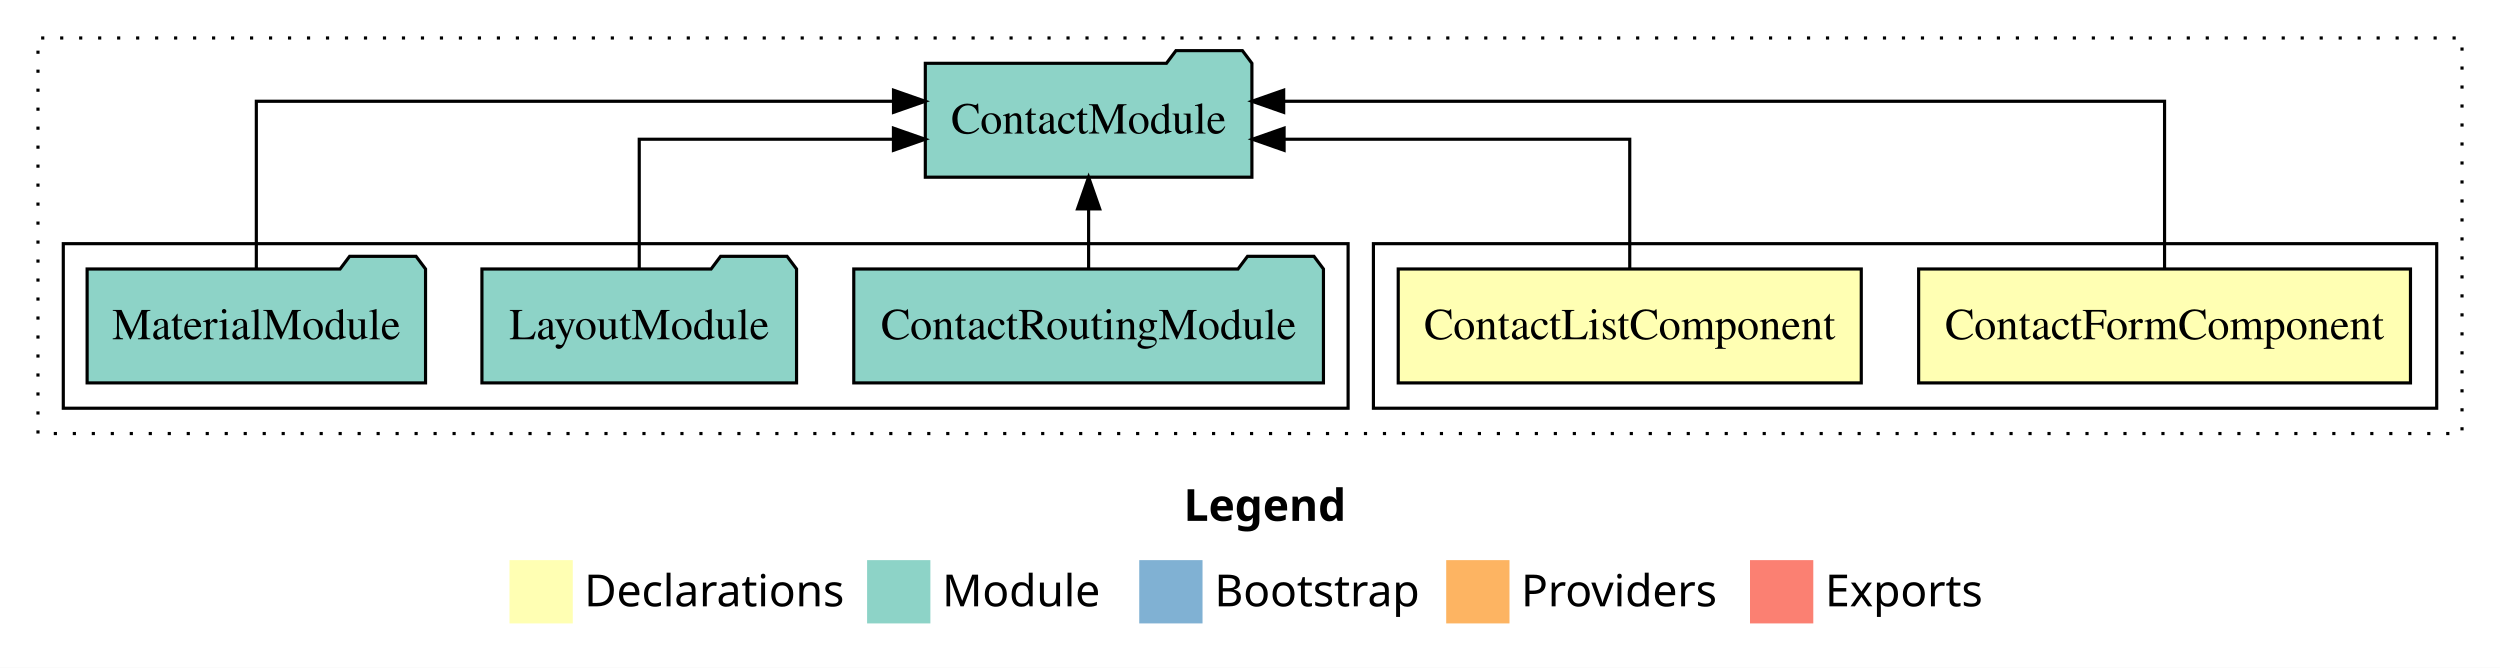
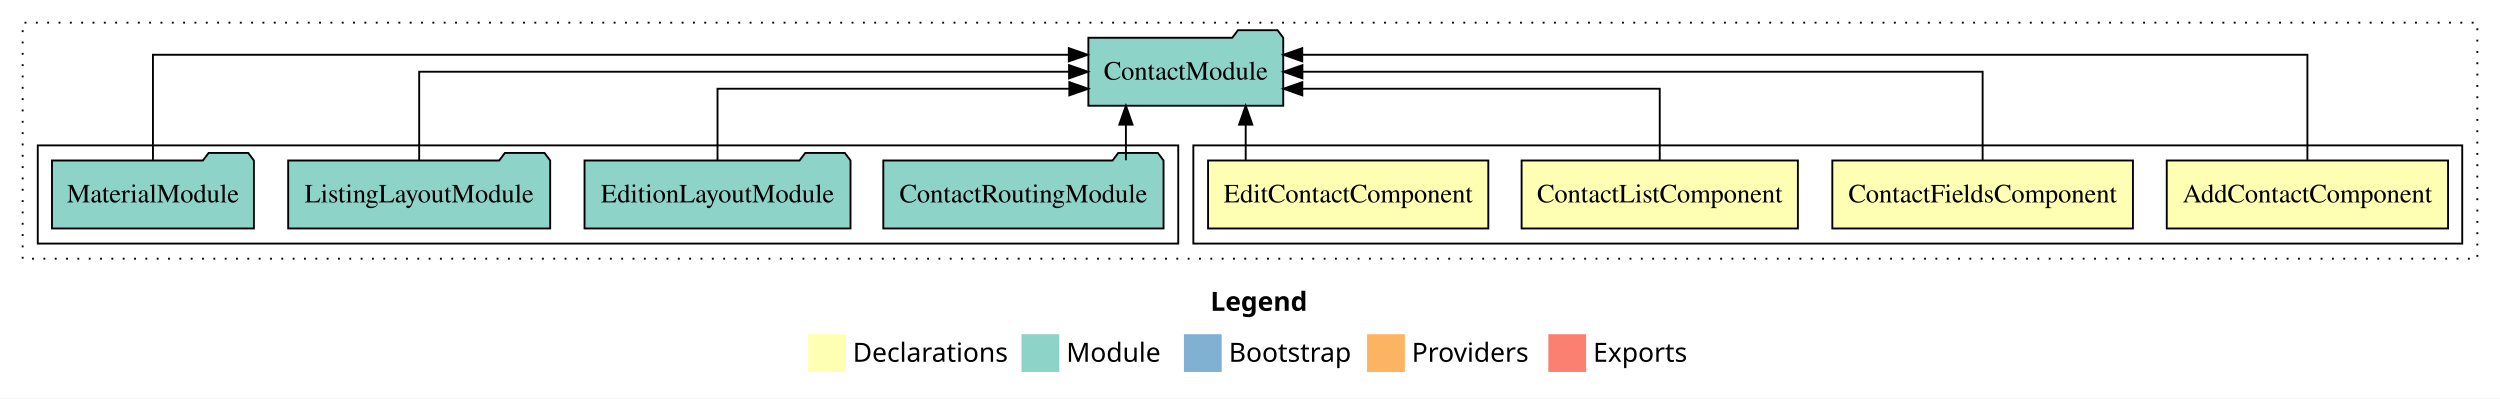
- <svg xmlns="http://www.w3.org/2000/svg" width="790pt" height="211pt" viewBox="0.00 0.00 790.00 211.00">
+ <svg xmlns="http://www.w3.org/2000/svg" width="1324pt" height="211pt" viewBox="0.00 0.00 1324.00 211.00">
  <g id="graph0" class="graph" transform="scale(1 1) rotate(0) translate(4 207)">
-     <polygon fill="white" stroke="transparent" points="-4,4 -4,-207 786,-207 786,4 -4,4" />
-     <text text-anchor="start" x="370.01" y="-42.4" font-family="Times-12" font-weight="bold" font-size="14.00">Legend</text>
-     <polygon fill="#ffffb3" stroke="transparent" points="157,-10 157,-30 177,-30 177,-10 157,-10" />
-     <text text-anchor="start" x="180.63" y="-15.4" font-family="Times-12" font-size="14.00">  Declarations</text>
-     <polygon fill="#8dd3c7" stroke="transparent" points="270,-10 270,-30 290,-30 290,-10 270,-10" />
-     <text text-anchor="start" x="293.73" y="-15.4" font-family="Times-12" font-size="14.00">  Module</text>
-     <polygon fill="#80b1d3" stroke="transparent" points="356,-10 356,-30 376,-30 376,-10 356,-10" />
-     <text text-anchor="start" x="379.78" y="-15.4" font-family="Times-12" font-size="14.00">  Bootstrap</text>
-     <polygon fill="#fdb462" stroke="transparent" points="453,-10 453,-30 473,-30 473,-10 453,-10" />
-     <text text-anchor="start" x="476.67" y="-15.4" font-family="Times-12" font-size="14.00">  Providers</text>
-     <polygon fill="#fb8072" stroke="transparent" points="549,-10 549,-30 569,-30 569,-10 549,-10" />
-     <text text-anchor="start" x="572.73" y="-15.4" font-family="Times-12" font-size="14.00">  Exports</text>
+     <polygon fill="white" stroke="transparent" points="-4,4 -4,-207 1320,-207 1320,4 -4,4" />
+     <text text-anchor="start" x="637.01" y="-42.4" font-family="Times-12" font-weight="bold" font-size="14.00">Legend</text>
+     <polygon fill="#ffffb3" stroke="transparent" points="424,-10 424,-30 444,-30 444,-10 424,-10" />
+     <text text-anchor="start" x="447.63" y="-15.4" font-family="Times-12" font-size="14.00">  Declarations</text>
+     <polygon fill="#8dd3c7" stroke="transparent" points="537,-10 537,-30 557,-30 557,-10 537,-10" />
+     <text text-anchor="start" x="560.73" y="-15.4" font-family="Times-12" font-size="14.00">  Module</text>
+     <polygon fill="#80b1d3" stroke="transparent" points="623,-10 623,-30 643,-30 643,-10 623,-10" />
+     <text text-anchor="start" x="646.78" y="-15.4" font-family="Times-12" font-size="14.00">  Bootstrap</text>
+     <polygon fill="#fdb462" stroke="transparent" points="720,-10 720,-30 740,-30 740,-10 720,-10" />
+     <text text-anchor="start" x="743.67" y="-15.4" font-family="Times-12" font-size="14.00">  Providers</text>
+     <polygon fill="#fb8072" stroke="transparent" points="816,-10 816,-30 836,-30 836,-10 816,-10" />
+     <text text-anchor="start" x="839.73" y="-15.4" font-family="Times-12" font-size="14.00">  Exports</text>
    <g id="clust1" class="cluster">
-       <polygon fill="none" stroke="black" stroke-dasharray="1,5" points="8,-70 8,-195 774,-195 774,-70 8,-70" />
+       <polygon fill="none" stroke="black" stroke-dasharray="1,5" points="8,-70 8,-195 1308,-195 1308,-70 8,-70" />
    </g>
    <g id="clust2" class="cluster">
-       <polygon fill="none" stroke="black" points="430,-78 430,-130 766,-130 766,-78 430,-78" />
+       <polygon fill="none" stroke="black" points="628,-78 628,-130 1300,-130 1300,-78 628,-78" />
    </g>
-     <g id="clust5" class="cluster">
-       <polygon fill="none" stroke="black" points="16,-78 16,-130 422,-130 422,-78 16,-78" />
+     <g id="clust7" class="cluster">
+       <polygon fill="none" stroke="black" points="16,-78 16,-130 620,-130 620,-78 16,-78" />
    </g>
    <g id="node1" class="node">
-       <polygon fill="#ffffb3" stroke="black" points="757.71,-122 602.29,-122 602.29,-86 757.71,-86 757.71,-122" />
-       <text text-anchor="middle" x="680" y="-99.8" font-family="Times,serif" font-size="14.00">ContactFormComponent</text>
+       <polygon fill="#ffffb3" stroke="black" points="1292.49,-122 1143.51,-122 1143.51,-86 1292.49,-86 1292.49,-122" />
+       <text text-anchor="middle" x="1218" y="-99.8" font-family="Times,serif" font-size="14.00">AddContactComponent</text>
+     </g>
+     <g id="node5" class="node">
+       <polygon fill="#8dd3c7" stroke="black" points="675.6,-187 672.6,-191 651.6,-191 648.6,-187 572.4,-187 572.4,-151 675.6,-151 675.6,-187" />
+       <text text-anchor="middle" x="624" y="-164.8" font-family="Times,serif" font-size="14.00">ContactModule</text>
+     </g>
+     <g id="edge1" class="edge">
+       <path fill="none" stroke="black" d="M1218,-122.29C1218,-144.21 1218,-178 1218,-178 1218,-178 685.67,-178 685.67,-178" />
+       <polygon fill="black" stroke="black" points="685.67,-174.5 675.67,-178 685.67,-181.5 685.67,-174.5" />
+     </g>
+     <g id="node2" class="node">
+       <polygon fill="#ffffb3" stroke="black" points="1125.6,-122 966.4,-122 966.4,-86 1125.6,-86 1125.6,-122" />
+       <text text-anchor="middle" x="1046" y="-99.8" font-family="Times,serif" font-size="14.00">ContactFieldsComponent</text>
+     </g>
+     <g id="edge2" class="edge">
+       <path fill="none" stroke="black" d="M1046,-122.11C1046,-141.34 1046,-169 1046,-169 1046,-169 685.75,-169 685.75,-169" />
+       <polygon fill="black" stroke="black" points="685.75,-165.5 675.75,-169 685.75,-172.5 685.75,-165.5" />
    </g>
    <g id="node3" class="node">
-       <polygon fill="#8dd3c7" stroke="black" points="391.6,-187 388.6,-191 367.6,-191 364.6,-187 288.4,-187 288.4,-151 391.6,-151 391.6,-187" />
-       <text text-anchor="middle" x="340" y="-164.8" font-family="Times,serif" font-size="14.00">ContactModule</text>
+       <polygon fill="#ffffb3" stroke="black" points="948.16,-122 801.84,-122 801.84,-86 948.16,-86 948.16,-122" />
+       <text text-anchor="middle" x="875" y="-99.8" font-family="Times,serif" font-size="14.00">ContactListComponent</text>
    </g>
-     <g id="edge1" class="edge">
-       <path fill="none" stroke="black" d="M680,-122.28C680,-143.32 680,-175 680,-175 680,-175 401.64,-175 401.64,-175" />
-       <polygon fill="black" stroke="black" points="401.64,-171.5 391.64,-175 401.64,-178.5 401.64,-171.5" />
-     </g>
-     <g id="node2" class="node">
-       <polygon fill="#ffffb3" stroke="black" points="584.16,-122 437.84,-122 437.84,-86 584.16,-86 584.16,-122" />
-       <text text-anchor="middle" x="511" y="-99.8" font-family="Times,serif" font-size="14.00">ContactListComponent</text>
-     </g>
-     <g id="edge2" class="edge">
-       <path fill="none" stroke="black" d="M511,-122.02C511,-139.37 511,-163 511,-163 511,-163 401.77,-163 401.77,-163" />
-       <polygon fill="black" stroke="black" points="401.77,-159.5 391.77,-163 401.77,-166.5 401.77,-159.5" />
+     <g id="edge3" class="edge">
+       <path fill="none" stroke="black" d="M875,-122.03C875,-138.4 875,-160 875,-160 875,-160 685.7,-160 685.7,-160" />
+       <polygon fill="black" stroke="black" points="685.7,-156.5 675.7,-160 685.7,-163.5 685.7,-156.5" />
    </g>
    <g id="node4" class="node">
-       <polygon fill="#8dd3c7" stroke="black" points="414.21,-122 411.21,-126 390.21,-126 387.21,-122 265.79,-122 265.79,-86 414.21,-86 414.21,-122" />
-       <text text-anchor="middle" x="340" y="-99.8" font-family="Times,serif" font-size="14.00">ContactRoutingModule</text>
-     </g>
-     <g id="edge3" class="edge">
-       <path fill="none" stroke="black" d="M340,-122.11C340,-122.11 340,-140.99 340,-140.99" />
-       <polygon fill="black" stroke="black" points="336.5,-140.99 340,-150.99 343.5,-140.99 336.5,-140.99" />
-     </g>
-     <g id="node5" class="node">
-       <polygon fill="#8dd3c7" stroke="black" points="247.71,-122 244.71,-126 223.71,-126 220.71,-122 148.29,-122 148.29,-86 247.71,-86 247.71,-122" />
-       <text text-anchor="middle" x="198" y="-99.8" font-family="Times,serif" font-size="14.00">LayoutModule</text>
+       <polygon fill="#ffffb3" stroke="black" points="784.21,-122 635.79,-122 635.79,-86 784.21,-86 784.21,-122" />
+       <text text-anchor="middle" x="710" y="-99.8" font-family="Times,serif" font-size="14.00">EditContactComponent</text>
    </g>
    <g id="edge4" class="edge">
-       <path fill="none" stroke="black" d="M198,-122.02C198,-139.37 198,-163 198,-163 198,-163 278.33,-163 278.33,-163" />
-       <polygon fill="black" stroke="black" points="278.33,-166.5 288.33,-163 278.33,-159.5 278.33,-166.5" />
+       <path fill="none" stroke="black" d="M655.72,-122.11C655.72,-122.11 655.72,-140.99 655.72,-140.99" />
+       <polygon fill="black" stroke="black" points="652.22,-140.99 655.72,-150.99 659.22,-140.99 652.22,-140.99" />
    </g>
    <g id="node6" class="node">
+       <polygon fill="#8dd3c7" stroke="black" points="612.21,-122 609.21,-126 588.21,-126 585.21,-122 463.79,-122 463.79,-86 612.21,-86 612.21,-122" />
+       <text text-anchor="middle" x="538" y="-99.8" font-family="Times,serif" font-size="14.00">ContactRoutingModule</text>
+     </g>
+     <g id="edge5" class="edge">
+       <path fill="none" stroke="black" d="M592.28,-122.11C592.28,-122.11 592.28,-140.99 592.28,-140.99" />
+       <polygon fill="black" stroke="black" points="588.78,-140.99 592.28,-150.99 595.78,-140.99 588.78,-140.99" />
+     </g>
+     <g id="node7" class="node">
+       <polygon fill="#8dd3c7" stroke="black" points="446.43,-122 443.43,-126 422.43,-126 419.43,-122 305.57,-122 305.57,-86 446.43,-86 446.43,-122" />
+       <text text-anchor="middle" x="376" y="-99.8" font-family="Times,serif" font-size="14.00">EditionLayoutModule</text>
+     </g>
+     <g id="edge6" class="edge">
+       <path fill="none" stroke="black" d="M376,-122.03C376,-138.4 376,-160 376,-160 376,-160 562.31,-160 562.31,-160" />
+       <polygon fill="black" stroke="black" points="562.31,-163.5 572.31,-160 562.31,-156.5 562.31,-163.5" />
+     </g>
+     <g id="node8" class="node">
+       <polygon fill="#8dd3c7" stroke="black" points="287.38,-122 284.38,-126 263.38,-126 260.38,-122 148.62,-122 148.62,-86 287.38,-86 287.38,-122" />
+       <text text-anchor="middle" x="218" y="-99.8" font-family="Times,serif" font-size="14.00">ListingLayoutModule</text>
+     </g>
+     <g id="edge7" class="edge">
+       <path fill="none" stroke="black" d="M218,-122.11C218,-141.34 218,-169 218,-169 218,-169 562.17,-169 562.17,-169" />
+       <polygon fill="black" stroke="black" points="562.17,-172.5 572.17,-169 562.17,-165.5 562.17,-172.5" />
+     </g>
+     <g id="node9" class="node">
      <polygon fill="#8dd3c7" stroke="black" points="130.47,-122 127.47,-126 106.47,-126 103.47,-122 23.53,-122 23.53,-86 130.47,-86 130.47,-122" />
      <text text-anchor="middle" x="77" y="-99.8" font-family="Times,serif" font-size="14.00">MaterialModule</text>
    </g>
-     <g id="edge5" class="edge">
-       <path fill="none" stroke="black" d="M77,-122.28C77,-143.32 77,-175 77,-175 77,-175 278.35,-175 278.35,-175" />
-       <polygon fill="black" stroke="black" points="278.35,-178.5 288.35,-175 278.35,-171.5 278.35,-178.5" />
+     <g id="edge8" class="edge">
+       <path fill="none" stroke="black" d="M77,-122.29C77,-144.21 77,-178 77,-178 77,-178 562.05,-178 562.05,-178" />
+       <polygon fill="black" stroke="black" points="562.05,-181.5 572.05,-178 562.05,-174.5 562.05,-181.5" />
    </g>
  </g>
</svg>
